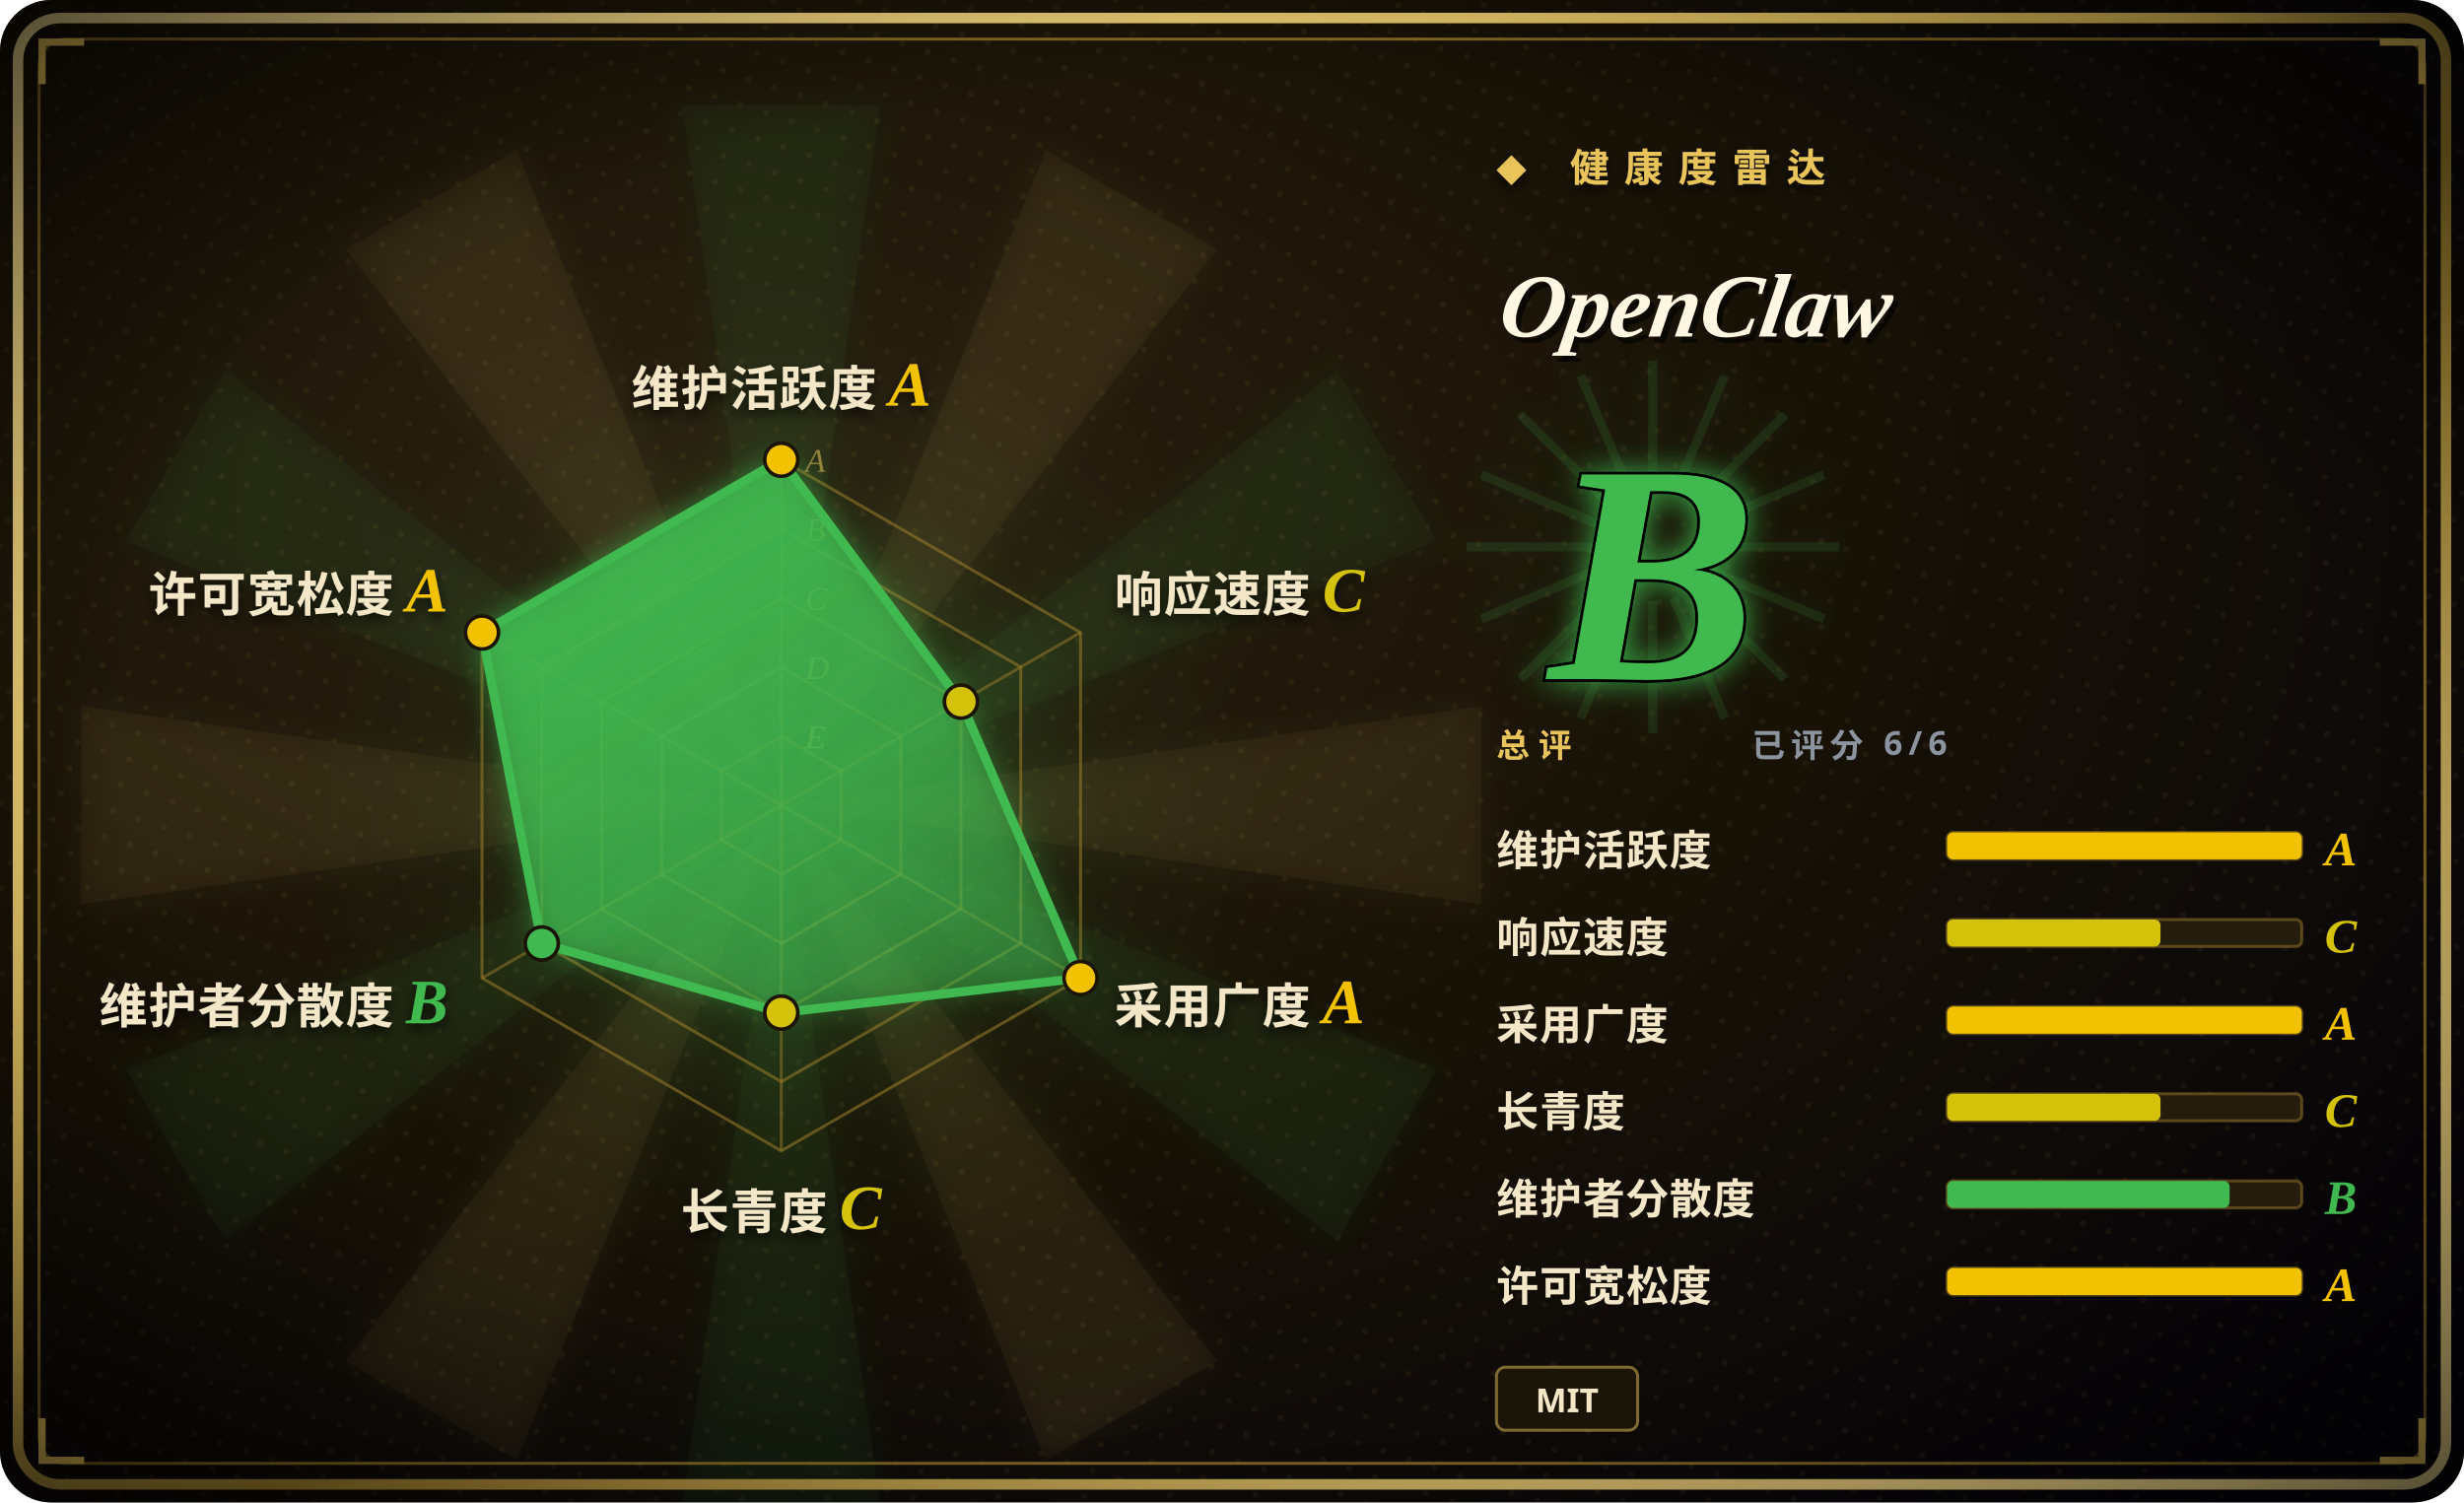
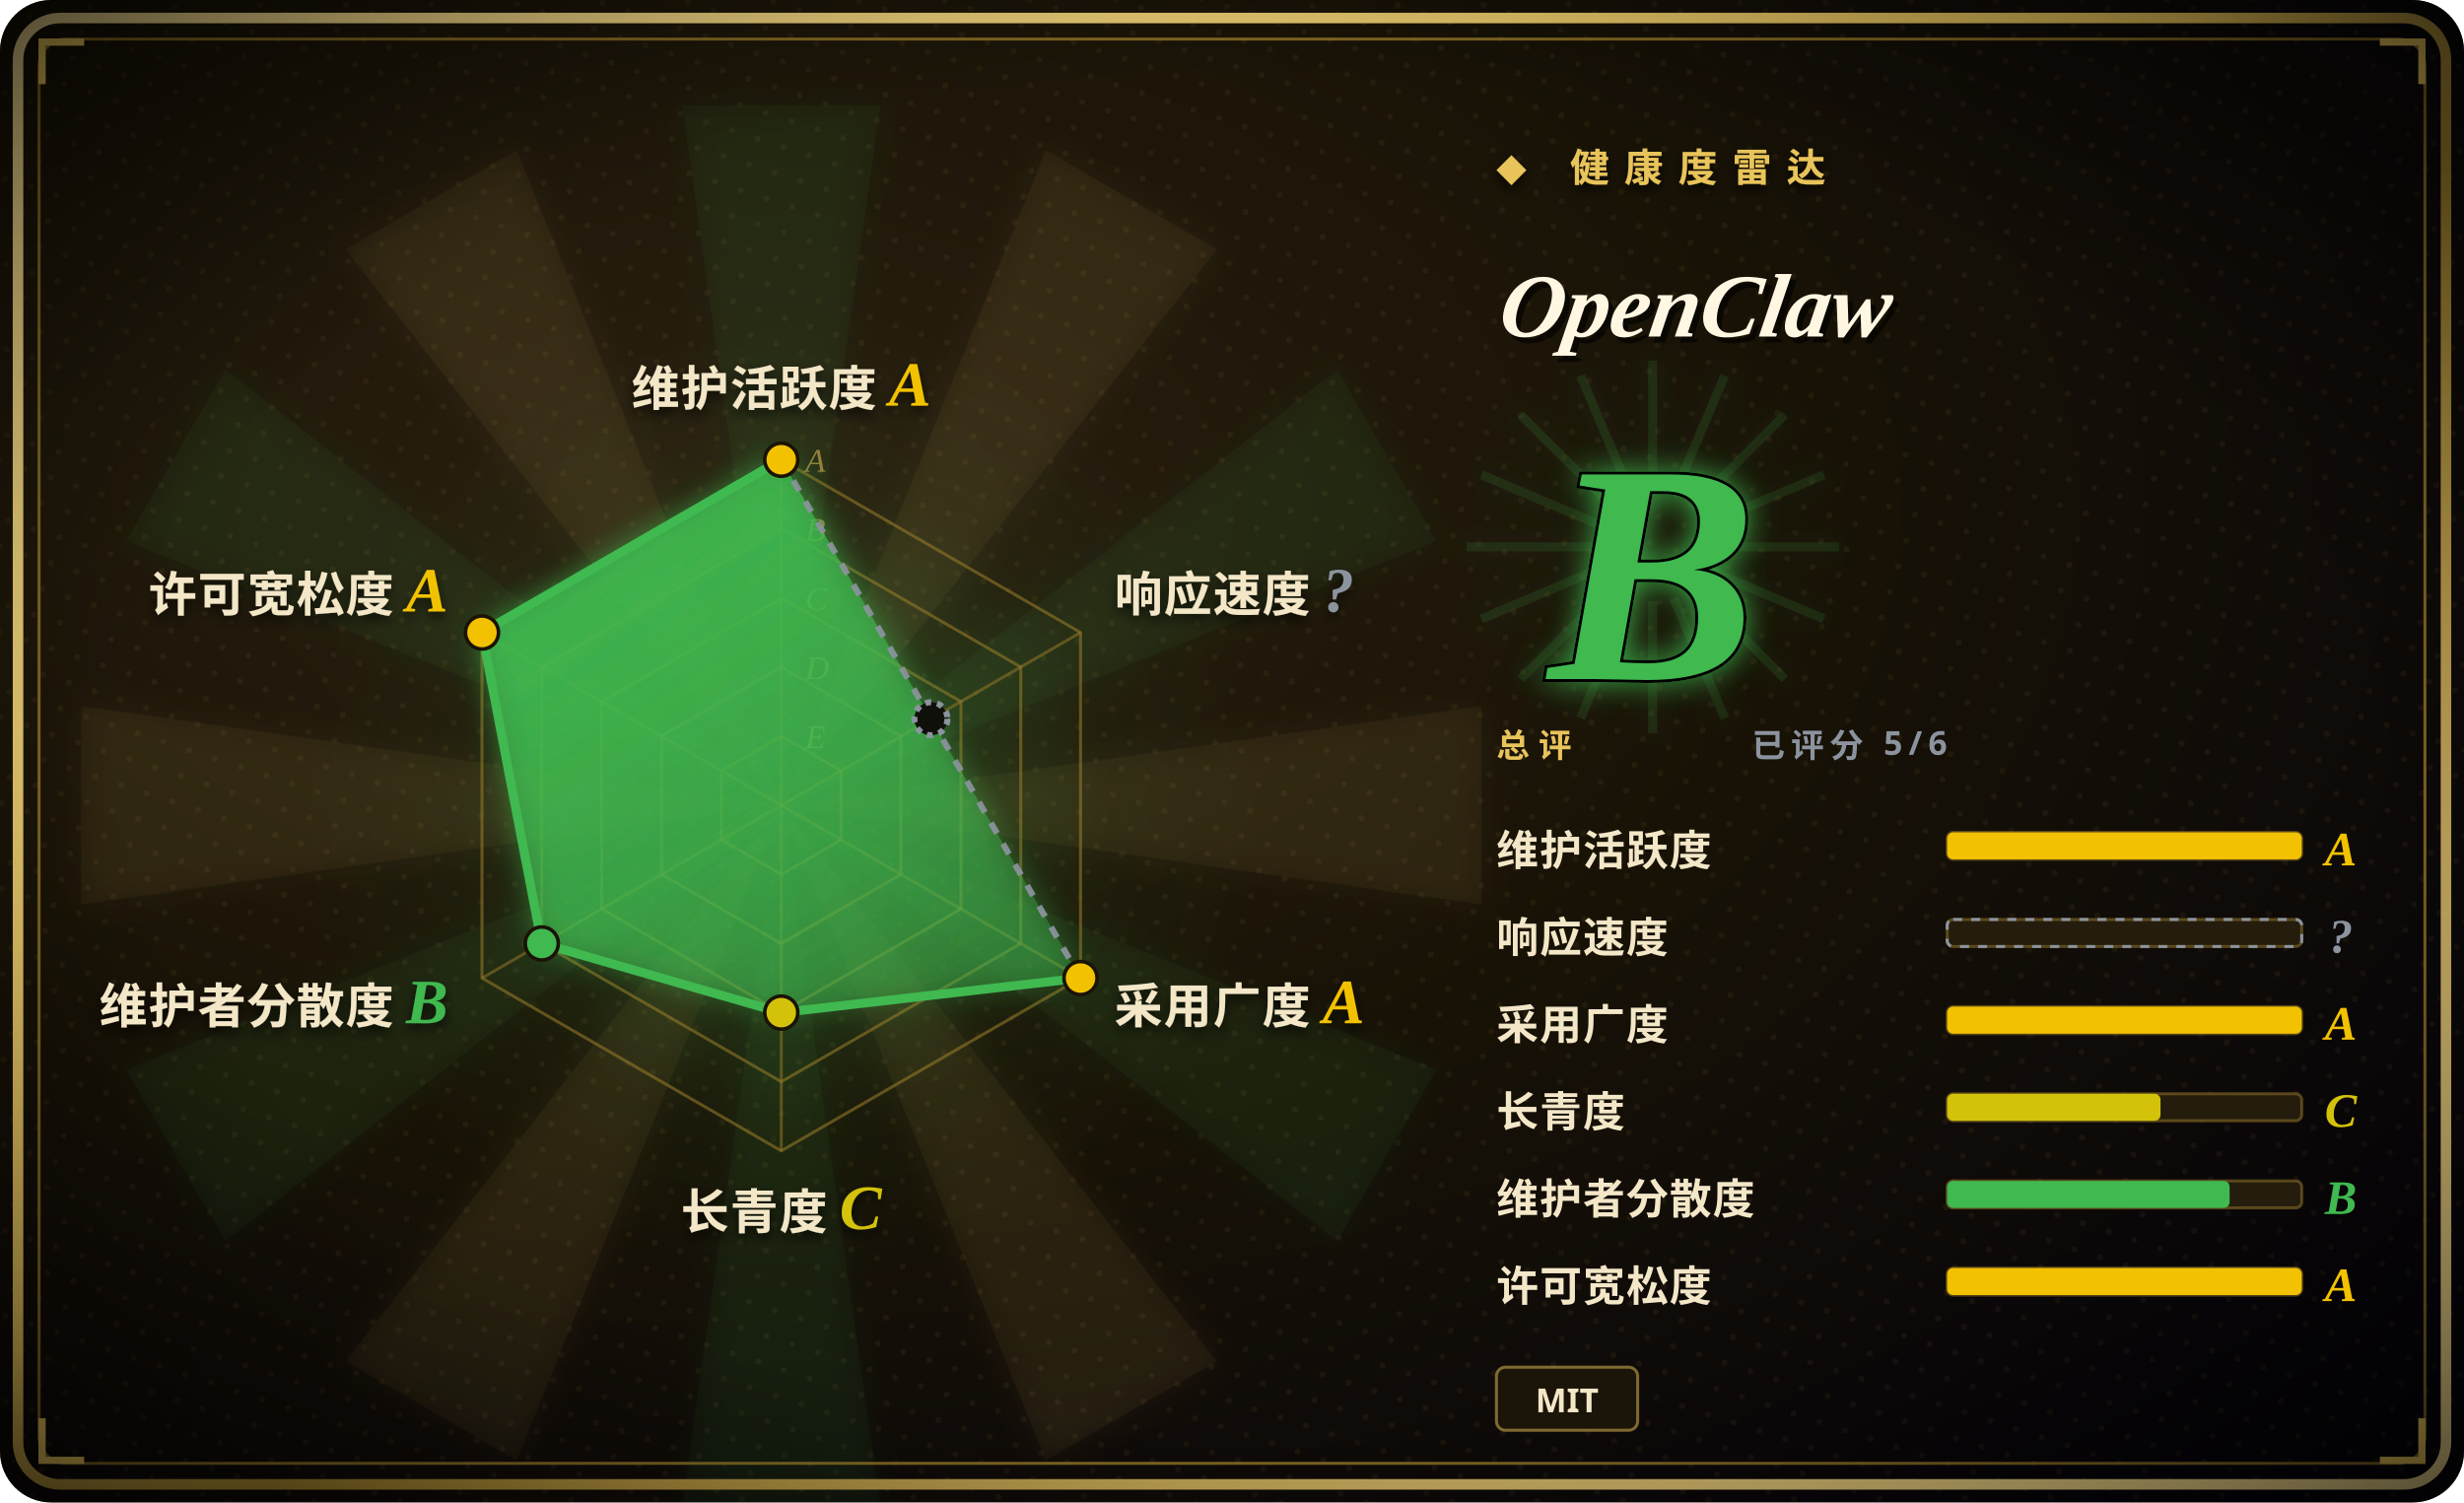
<svg xmlns="http://www.w3.org/2000/svg" width="820" height="500" viewBox="0 0 820 500">
  <defs>
    <radialGradient id="bg" cx="30%" cy="34%" r="90%">
      <stop offset="0%" stop-color="#2a2010" />
      <stop offset="48%" stop-color="#181206" />
      <stop offset="100%" stop-color="#05030a" />
    </radialGradient>
    <radialGradient id="vig" cx="50%" cy="50%" r="72%">
      <stop offset="62%" stop-color="#000000" stop-opacity="0" />
      <stop offset="100%" stop-color="#000000" stop-opacity="0.72" />
    </radialGradient>
    <linearGradient id="frame" x1="0" y1="0" x2="1" y2="1">
      <stop offset="0%" stop-color="#f6dd92" />
      <stop offset="45%" stop-color="#E8C45A" />
      <stop offset="55%" stop-color="#9c7d2a" />
      <stop offset="100%" stop-color="#f6dd92" />
    </linearGradient>
    <linearGradient id="poly" x1="0" y1="0" x2="0.7" y2="1">
      <stop offset="0%" stop-color="#3FB950" stop-opacity="0.92" />
      <stop offset="100%" stop-color="#3FB950" stop-opacity="0.34" />
    </linearGradient>
    <radialGradient id="halo" cx="50%" cy="50%" r="50%">
      <stop offset="0%" stop-color="#3FB950" stop-opacity="0.34" />
      <stop offset="68%" stop-color="#3FB950" stop-opacity="0.04" />
      <stop offset="100%" stop-color="#3FB950" stop-opacity="0" />
    </radialGradient>
    <filter id="glow" x="-60%" y="-60%" width="220%" height="220%">
      <feGaussianBlur stdDeviation="5" result="b" />
      <feMerge>
        <feMergeNode in="b" />
        <feMergeNode in="SourceGraphic" />
      </feMerge>
    </filter>
    <filter id="soft" x="-30%" y="-30%" width="160%" height="160%">
      <feDropShadow dx="0" dy="2" stdDeviation="2" flood-color="#000" flood-opacity="0.7" />
    </filter>
    <pattern id="halftone" width="9" height="9" patternUnits="userSpaceOnUse" patternTransform="rotate(18)">
      <circle cx="2" cy="2" r="1" fill="#E8C45A" fill-opacity="0.06" />
    </pattern>
  </defs>
  <rect width="820" height="500" rx="17" fill="url(#bg)" />
  <rect width="820" height="500" rx="17" fill="url(#halftone)" />
  <g opacity="0.5" filter="url(#glow)">
    <path d="M260,268 L493,235 L493,301 Z" fill="#E8C45A" fill-opacity="0.10" />
    <path d="M260,268 L478,356 L445,413 Z" fill="#3FB950" fill-opacity="0.10" />
    <path d="M260,268 L405,453 L348,486 Z" fill="#E8C45A" fill-opacity="0.10" />
    <path d="M260,268 L293,501 L227,501 Z" fill="#3FB950" fill-opacity="0.10" />
    <path d="M260,268 L172,486 L115,453 Z" fill="#E8C45A" fill-opacity="0.10" />
    <path d="M260,268 L75,413 L42,356 Z" fill="#3FB950" fill-opacity="0.10" />
    <path d="M260,268 L27,301 L27,235 Z" fill="#E8C45A" fill-opacity="0.10" />
    <path d="M260,268 L42,180 L75,123 Z" fill="#3FB950" fill-opacity="0.10" />
    <path d="M260,268 L115,83 L172,50 Z" fill="#E8C45A" fill-opacity="0.10" />
    <path d="M260,268 L227,35 L293,35 Z" fill="#3FB950" fill-opacity="0.10" />
    <path d="M260,268 L348,50 L405,83 Z" fill="#E8C45A" fill-opacity="0.10" />
    <path d="M260,268 L445,123 L478,180 Z" fill="#3FB950" fill-opacity="0.10" />
  </g>
  <circle cx="260" cy="268" r="161" fill="url(#halo)" />
  <rect x="6" y="6" width="808" height="488" rx="14" fill="none" stroke="url(#frame)" stroke-width="3.5" />
  <rect x="13" y="13" width="794" height="474" rx="9" fill="none" stroke="#9c7d2a" stroke-width="1" stroke-opacity="0.8" />
  <path d="M14,28 L14,14 L28,14" fill="none" stroke="#E8C45A" stroke-width="2.4" />
  <path d="M806,28 L806,14 L792,14" fill="none" stroke="#E8C45A" stroke-width="2.4" />
  <path d="M14,472 L14,486 L28,486" fill="none" stroke="#E8C45A" stroke-width="2.4" />
  <path d="M806,472 L806,486 L792,486" fill="none" stroke="#E8C45A" stroke-width="2.4" />
  <rect width="820" height="500" rx="17" fill="url(#vig)" />
  <polygon points="260.0,153.0 359.6,210.5 359.6,325.5 260.0,383.0 160.4,325.5 160.4,210.5" fill="none" stroke="#9c7d2a" stroke-opacity="0.55" stroke-width="1" />
  <polygon points="260.0,176.0 339.7,222.0 339.7,314.0 260.0,360.0 180.3,314.0 180.3,222.0" fill="none" stroke="#9c7d2a" stroke-opacity="0.55" stroke-width="1" />
  <polygon points="260.0,199.0 319.8,233.5 319.8,302.5 260.0,337.0 200.2,302.5 200.2,233.5" fill="none" stroke="#9c7d2a" stroke-opacity="0.55" stroke-width="1" />
  <polygon points="260.0,222.0 299.8,245.0 299.8,291.0 260.0,314.0 220.2,291.0 220.2,245.0" fill="none" stroke="#9c7d2a" stroke-opacity="0.55" stroke-width="1" />
  <polygon points="260.0,245.0 279.9,256.5 279.9,279.5 260.0,291.0 240.1,279.5 240.1,256.5" fill="none" stroke="#9c7d2a" stroke-opacity="0.55" stroke-width="1" />
  <line x1="260" y1="268" x2="260.0" y2="153.0" stroke="#9c7d2a" stroke-opacity="0.5" stroke-width="1" />
  <line x1="260" y1="268" x2="359.6" y2="210.5" stroke="#9c7d2a" stroke-opacity="0.5" stroke-width="1" />
  <line x1="260" y1="268" x2="359.6" y2="325.5" stroke="#9c7d2a" stroke-opacity="0.5" stroke-width="1" />
  <line x1="260" y1="268" x2="260.0" y2="383.0" stroke="#9c7d2a" stroke-opacity="0.5" stroke-width="1" />
  <line x1="260" y1="268" x2="160.4" y2="325.5" stroke="#9c7d2a" stroke-opacity="0.5" stroke-width="1" />
  <line x1="260" y1="268" x2="160.4" y2="210.5" stroke="#9c7d2a" stroke-opacity="0.5" stroke-width="1" />
  <text x="268" y="157.0" font-size="11" font-style="italic" fill="#E8C45A" fill-opacity="0.55" font-family="'Georgia','Times New Roman',serif">A</text>
  <text x="268" y="180.0" font-size="11" font-style="italic" fill="#E8C45A" fill-opacity="0.55" font-family="'Georgia','Times New Roman',serif">B</text>
  <text x="268" y="203.0" font-size="11" font-style="italic" fill="#E8C45A" fill-opacity="0.55" font-family="'Georgia','Times New Roman',serif">C</text>
  <text x="268" y="226.0" font-size="11" font-style="italic" fill="#E8C45A" fill-opacity="0.55" font-family="'Georgia','Times New Roman',serif">D</text>
  <text x="268" y="249.0" font-size="11" font-style="italic" fill="#E8C45A" fill-opacity="0.55" font-family="'Georgia','Times New Roman',serif">E</text>
-   <polygon points="260.0,153.0 319.8,233.5 359.6,325.5 260.0,337.0 180.3,314.0 160.4,210.5" fill="url(#poly)" filter="url(#glow)" />
-   <line x1="260.0" y1="153.0" x2="319.8" y2="233.5" stroke="#3FB950" stroke-width="3" />
-   <line x1="319.8" y1="233.5" x2="359.6" y2="325.5" stroke="#3FB950" stroke-width="3" />
+   <polygon points="260.0,153.0 309.8,239.2 359.6,325.5 260.0,337.0 180.3,314.0 160.4,210.5" fill="url(#poly)" filter="url(#glow)" />
+   <line x1="260.0" y1="153.0" x2="309.8" y2="239.2" stroke="#8B949E" stroke-width="2" stroke-dasharray="4 4" stroke-opacity="0.92" />
+   <line x1="309.8" y1="239.2" x2="359.6" y2="325.5" stroke="#8B949E" stroke-width="2" stroke-dasharray="4 4" stroke-opacity="0.92" />
  <line x1="359.6" y1="325.5" x2="260.0" y2="337.0" stroke="#3FB950" stroke-width="3" />
  <line x1="260.0" y1="337.0" x2="180.3" y2="314.0" stroke="#3FB950" stroke-width="3" />
  <line x1="180.3" y1="314.0" x2="160.4" y2="210.5" stroke="#3FB950" stroke-width="3" />
  <line x1="160.4" y1="210.5" x2="260.0" y2="153.0" stroke="#3FB950" stroke-width="3" />
  <circle cx="260.0" cy="153.0" r="5.5" fill="#F2C200" stroke="#1a1306" stroke-width="1.2" />
-   <circle cx="319.8" cy="233.5" r="5.5" fill="#D4C20A" stroke="#1a1306" stroke-width="1.2" />
+   <circle cx="309.8" cy="239.2" r="5.5" fill="#10100b" stroke="#8B949E" stroke-width="2" stroke-dasharray="2 2" />
  <circle cx="359.6" cy="325.5" r="5.5" fill="#F2C200" stroke="#1a1306" stroke-width="1.2" />
  <circle cx="260.0" cy="337.0" r="5.5" fill="#D4C20A" stroke="#1a1306" stroke-width="1.2" />
  <circle cx="180.3" cy="314.0" r="5.5" fill="#3FB950" stroke="#1a1306" stroke-width="1.2" />
  <circle cx="160.4" cy="210.5" r="5.5" fill="#F2C200" stroke="#1a1306" stroke-width="1.2" />
  <text x="260.0" y="135.0" font-size="16" font-weight="900" fill="#f3e7c8" text-anchor="middle" font-family="'PingFang SC','Hiragino Sans GB','Heiti SC','Microsoft YaHei',sans-serif" letter-spacing="0.4" filter="url(#soft)">维护活跃度 <tspan fill="#F2C200" font-family="'Georgia','Times New Roman',serif" font-style="italic" font-size="21">A</tspan>
  </text>
-   <text x="370.9" y="203.5" font-size="16" font-weight="900" fill="#f3e7c8" text-anchor="start" font-family="'PingFang SC','Hiragino Sans GB','Heiti SC','Microsoft YaHei',sans-serif" letter-spacing="0.4" filter="url(#soft)">响应速度 <tspan fill="#D4C20A" font-family="'Georgia','Times New Roman',serif" font-style="italic" font-size="21">C</tspan>
+   <text x="370.9" y="203.5" font-size="16" font-weight="900" fill="#f3e7c8" text-anchor="start" font-family="'PingFang SC','Hiragino Sans GB','Heiti SC','Microsoft YaHei',sans-serif" letter-spacing="0.4" filter="url(#soft)">响应速度 <tspan fill="#8B949E" font-family="'Georgia','Times New Roman',serif" font-style="italic" font-size="21">?</tspan>
  </text>
  <text x="370.9" y="340.5" font-size="16" font-weight="900" fill="#f3e7c8" text-anchor="start" font-family="'PingFang SC','Hiragino Sans GB','Heiti SC','Microsoft YaHei',sans-serif" letter-spacing="0.4" filter="url(#soft)">采用广度 <tspan fill="#F2C200" font-family="'Georgia','Times New Roman',serif" font-style="italic" font-size="21">A</tspan>
  </text>
  <text x="260.0" y="409.0" font-size="16" font-weight="900" fill="#f3e7c8" text-anchor="middle" font-family="'PingFang SC','Hiragino Sans GB','Heiti SC','Microsoft YaHei',sans-serif" letter-spacing="0.4" filter="url(#soft)">长青度 <tspan fill="#D4C20A" font-family="'Georgia','Times New Roman',serif" font-style="italic" font-size="21">C</tspan>
  </text>
  <text x="149.1" y="340.5" font-size="16" font-weight="900" fill="#f3e7c8" text-anchor="end" font-family="'PingFang SC','Hiragino Sans GB','Heiti SC','Microsoft YaHei',sans-serif" letter-spacing="0.4" filter="url(#soft)">维护者分散度 <tspan fill="#3FB950" font-family="'Georgia','Times New Roman',serif" font-style="italic" font-size="21">B</tspan>
  </text>
  <text x="149.1" y="203.5" font-size="16" font-weight="900" fill="#f3e7c8" text-anchor="end" font-family="'PingFang SC','Hiragino Sans GB','Heiti SC','Microsoft YaHei',sans-serif" letter-spacing="0.4" filter="url(#soft)">许可宽松度 <tspan fill="#F2C200" font-family="'Georgia','Times New Roman',serif" font-style="italic" font-size="21">A</tspan>
  </text>
  <text x="498" y="60" font-size="13" letter-spacing="5" fill="#E8C45A" font-weight="900" font-family="'PingFang SC','Hiragino Sans GB','Heiti SC','Microsoft YaHei',sans-serif" filter="url(#soft)">◆ 健康度雷达</text>
  <g transform="translate(498,112) skewX(-9)">
    <text x="2" y="2" font-size="30" font-weight="900" font-style="italic" fill="#000" fill-opacity="0.6" font-family="'Georgia','Times New Roman',serif">OpenClaw</text>
    <text x="0" y="0" font-size="30" font-weight="900" font-style="italic" fill="#fff7e2" font-family="'Georgia','Times New Roman',serif">OpenClaw</text>
  </g>
  <line x1="498" y1="124" x2="648" y2="124" stroke="url(#frame)" stroke-width="2" />
  <g opacity="0.85" filter="url(#glow)">
    <line x1="568" y1="182" x2="612" y2="182" stroke="#3FB950" stroke-opacity="0.16" stroke-width="3" />
    <line x1="567" y1="189" x2="607" y2="206" stroke="#3FB950" stroke-opacity="0.16" stroke-width="3" />
    <line x1="563" y1="195" x2="594" y2="226" stroke="#3FB950" stroke-opacity="0.16" stroke-width="3" />
    <line x1="557" y1="199" x2="574" y2="239" stroke="#3FB950" stroke-opacity="0.16" stroke-width="3" />
    <line x1="550" y1="200" x2="550" y2="244" stroke="#3FB950" stroke-opacity="0.16" stroke-width="3" />
    <line x1="543" y1="199" x2="526" y2="239" stroke="#3FB950" stroke-opacity="0.16" stroke-width="3" />
    <line x1="537" y1="195" x2="506" y2="226" stroke="#3FB950" stroke-opacity="0.16" stroke-width="3" />
    <line x1="533" y1="189" x2="493" y2="206" stroke="#3FB950" stroke-opacity="0.16" stroke-width="3" />
    <line x1="532" y1="182" x2="488" y2="182" stroke="#3FB950" stroke-opacity="0.16" stroke-width="3" />
    <line x1="533" y1="175" x2="493" y2="158" stroke="#3FB950" stroke-opacity="0.16" stroke-width="3" />
    <line x1="537" y1="169" x2="506" y2="138" stroke="#3FB950" stroke-opacity="0.16" stroke-width="3" />
    <line x1="543" y1="165" x2="526" y2="125" stroke="#3FB950" stroke-opacity="0.16" stroke-width="3" />
    <line x1="550" y1="164" x2="550" y2="120" stroke="#3FB950" stroke-opacity="0.16" stroke-width="3" />
    <line x1="557" y1="165" x2="574" y2="125" stroke="#3FB950" stroke-opacity="0.16" stroke-width="3" />
    <line x1="563" y1="169" x2="594" y2="138" stroke="#3FB950" stroke-opacity="0.16" stroke-width="3" />
    <line x1="567" y1="175" x2="607" y2="158" stroke="#3FB950" stroke-opacity="0.16" stroke-width="3" />
  </g>
  <text x="550" y="226" font-size="104" font-weight="900" font-style="italic" text-anchor="middle" fill="#3FB950" stroke="#000" stroke-width="2" paint-order="stroke" font-family="'Georgia','Times New Roman',serif" filter="url(#glow)">B</text>
  <text x="498" y="252" font-size="11" letter-spacing="3" fill="#E8C45A" font-family="'PingFang SC','Hiragino Sans GB','Heiti SC','Microsoft YaHei',sans-serif" font-weight="900">总评</text>
-   <text x="648" y="252" font-size="11" letter-spacing="2" fill="#8B949E" font-family="'PingFang SC','Hiragino Sans GB','Heiti SC','Microsoft YaHei',sans-serif" font-weight="900" text-anchor="end">已评分 6/6</text>
+   <text x="648" y="252" font-size="11" letter-spacing="2" fill="#8B949E" font-family="'PingFang SC','Hiragino Sans GB','Heiti SC','Microsoft YaHei',sans-serif" font-weight="900" text-anchor="end">已评分 5/6</text>
  <text x="498" y="288" font-size="14" font-weight="900" fill="#f3e7c8" font-family="'PingFang SC','Hiragino Sans GB','Heiti SC','Microsoft YaHei',sans-serif" letter-spacing="0.4">维护活跃度</text>
  <rect x="648" y="277" width="118" height="9" rx="2" fill="#241d0e" stroke="#9c7d2a" stroke-opacity="0.5" />
  <rect x="648" y="277" width="118" height="9" rx="2" fill="#F2C200" />
  <text x="779" y="288" font-size="16" font-weight="900" font-style="italic" fill="#F2C200" font-family="'Georgia','Times New Roman',serif" text-anchor="middle">A</text>
  <text x="498" y="317" font-size="14" font-weight="900" fill="#f3e7c8" font-family="'PingFang SC','Hiragino Sans GB','Heiti SC','Microsoft YaHei',sans-serif" letter-spacing="0.4">响应速度</text>
  <rect x="648" y="306" width="118" height="9" rx="2" fill="#241d0e" stroke="#9c7d2a" stroke-opacity="0.5" />
-   <rect x="648" y="306" width="71" height="9" rx="2" fill="#D4C20A" />
-   <text x="779" y="317" font-size="16" font-weight="900" font-style="italic" fill="#D4C20A" font-family="'Georgia','Times New Roman',serif" text-anchor="middle">C</text>
+   <rect x="648" y="306" width="118" height="9" rx="2" fill="none" stroke="#8B949E" stroke-dasharray="3 3" />
+   <text x="779" y="317" font-size="16" font-weight="900" font-style="italic" fill="#8B949E" font-family="'Georgia','Times New Roman',serif" text-anchor="middle">?</text>
  <text x="498" y="346" font-size="14" font-weight="900" fill="#f3e7c8" font-family="'PingFang SC','Hiragino Sans GB','Heiti SC','Microsoft YaHei',sans-serif" letter-spacing="0.4">采用广度</text>
  <rect x="648" y="335" width="118" height="9" rx="2" fill="#241d0e" stroke="#9c7d2a" stroke-opacity="0.5" />
  <rect x="648" y="335" width="118" height="9" rx="2" fill="#F2C200" />
  <text x="779" y="346" font-size="16" font-weight="900" font-style="italic" fill="#F2C200" font-family="'Georgia','Times New Roman',serif" text-anchor="middle">A</text>
  <text x="498" y="375" font-size="14" font-weight="900" fill="#f3e7c8" font-family="'PingFang SC','Hiragino Sans GB','Heiti SC','Microsoft YaHei',sans-serif" letter-spacing="0.4">长青度</text>
  <rect x="648" y="364" width="118" height="9" rx="2" fill="#241d0e" stroke="#9c7d2a" stroke-opacity="0.5" />
  <rect x="648" y="364" width="71" height="9" rx="2" fill="#D4C20A" />
  <text x="779" y="375" font-size="16" font-weight="900" font-style="italic" fill="#D4C20A" font-family="'Georgia','Times New Roman',serif" text-anchor="middle">C</text>
  <text x="498" y="404" font-size="14" font-weight="900" fill="#f3e7c8" font-family="'PingFang SC','Hiragino Sans GB','Heiti SC','Microsoft YaHei',sans-serif" letter-spacing="0.4">维护者分散度</text>
  <rect x="648" y="393" width="118" height="9" rx="2" fill="#241d0e" stroke="#9c7d2a" stroke-opacity="0.5" />
  <rect x="648" y="393" width="94" height="9" rx="2" fill="#3FB950" />
  <text x="779" y="404" font-size="16" font-weight="900" font-style="italic" fill="#3FB950" font-family="'Georgia','Times New Roman',serif" text-anchor="middle">B</text>
  <text x="498" y="433" font-size="14" font-weight="900" fill="#f3e7c8" font-family="'PingFang SC','Hiragino Sans GB','Heiti SC','Microsoft YaHei',sans-serif" letter-spacing="0.4">许可宽松度</text>
  <rect x="648" y="422" width="118" height="9" rx="2" fill="#241d0e" stroke="#9c7d2a" stroke-opacity="0.5" />
  <rect x="648" y="422" width="118" height="9" rx="2" fill="#F2C200" />
  <text x="779" y="433" font-size="16" font-weight="900" font-style="italic" fill="#F2C200" font-family="'Georgia','Times New Roman',serif" text-anchor="middle">A</text>
  <rect x="498" y="455" width="47" height="21" rx="3" fill="#1b1408" stroke="#E8C45A" stroke-opacity="0.5" />
  <text x="521.5" y="470" font-size="11" font-weight="700" fill="#f3e7c8" text-anchor="middle" font-family="'PingFang SC','Hiragino Sans GB','Heiti SC','Microsoft YaHei',sans-serif">MIT</text>
</svg>
